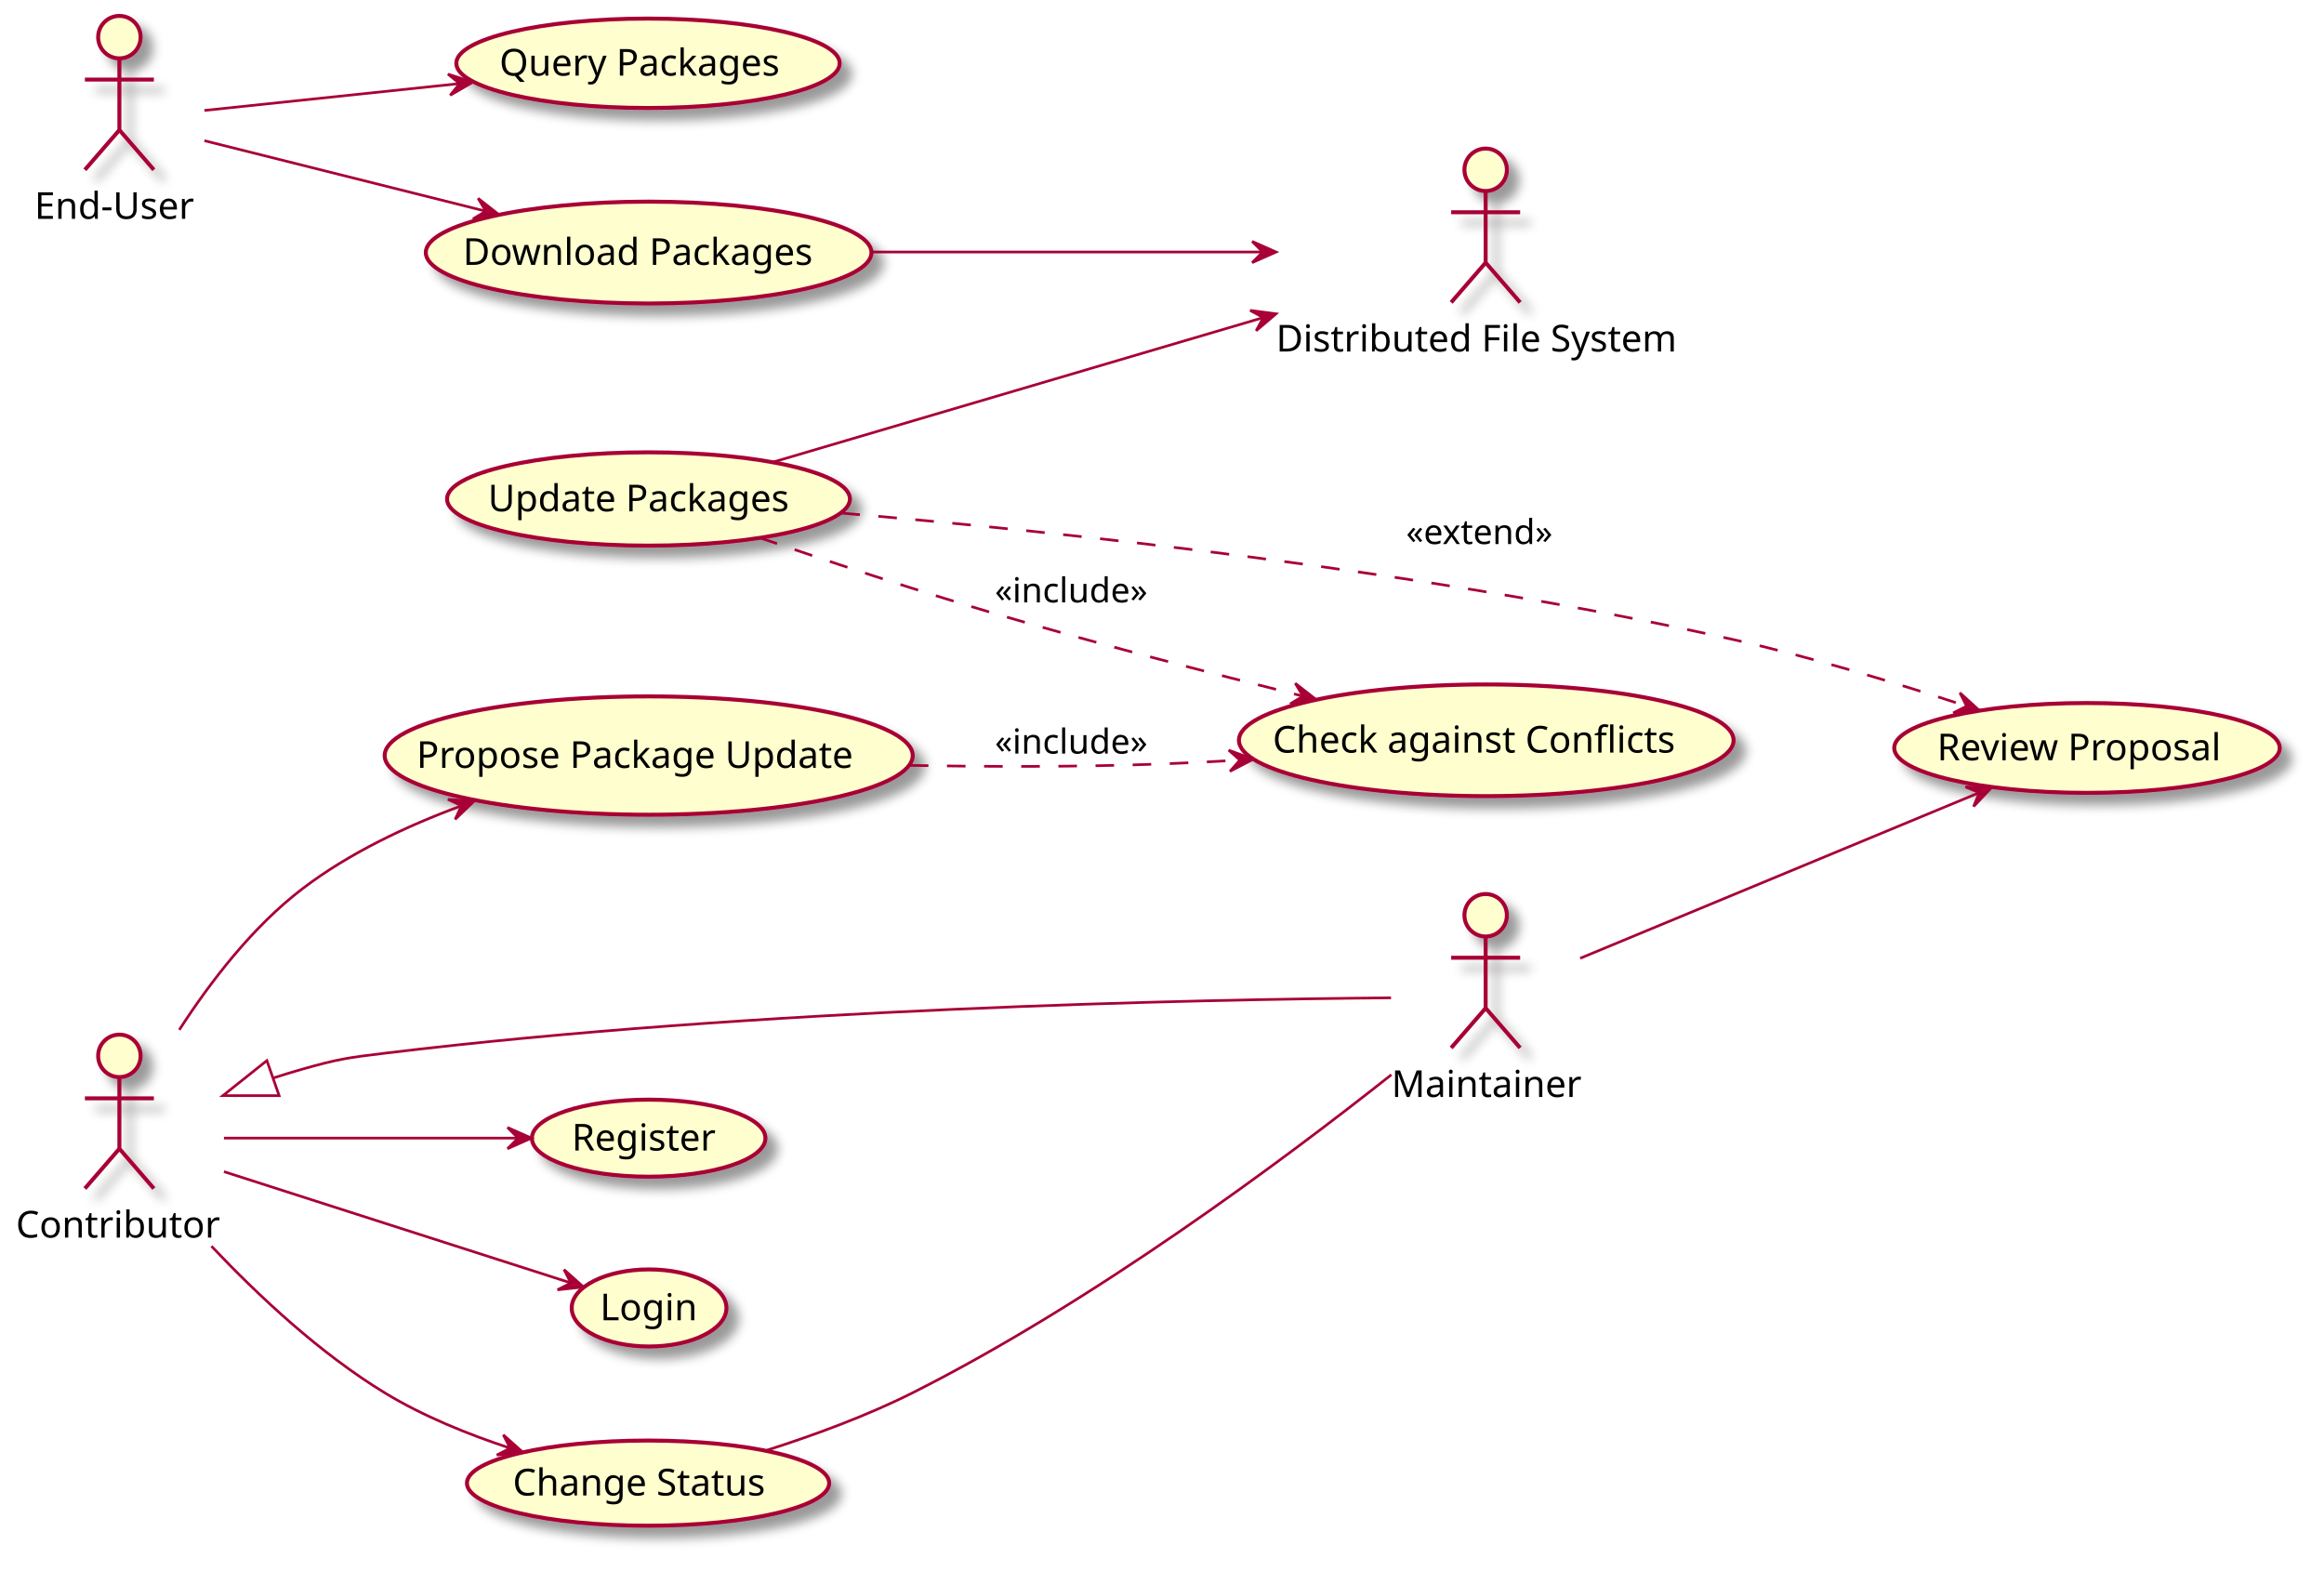
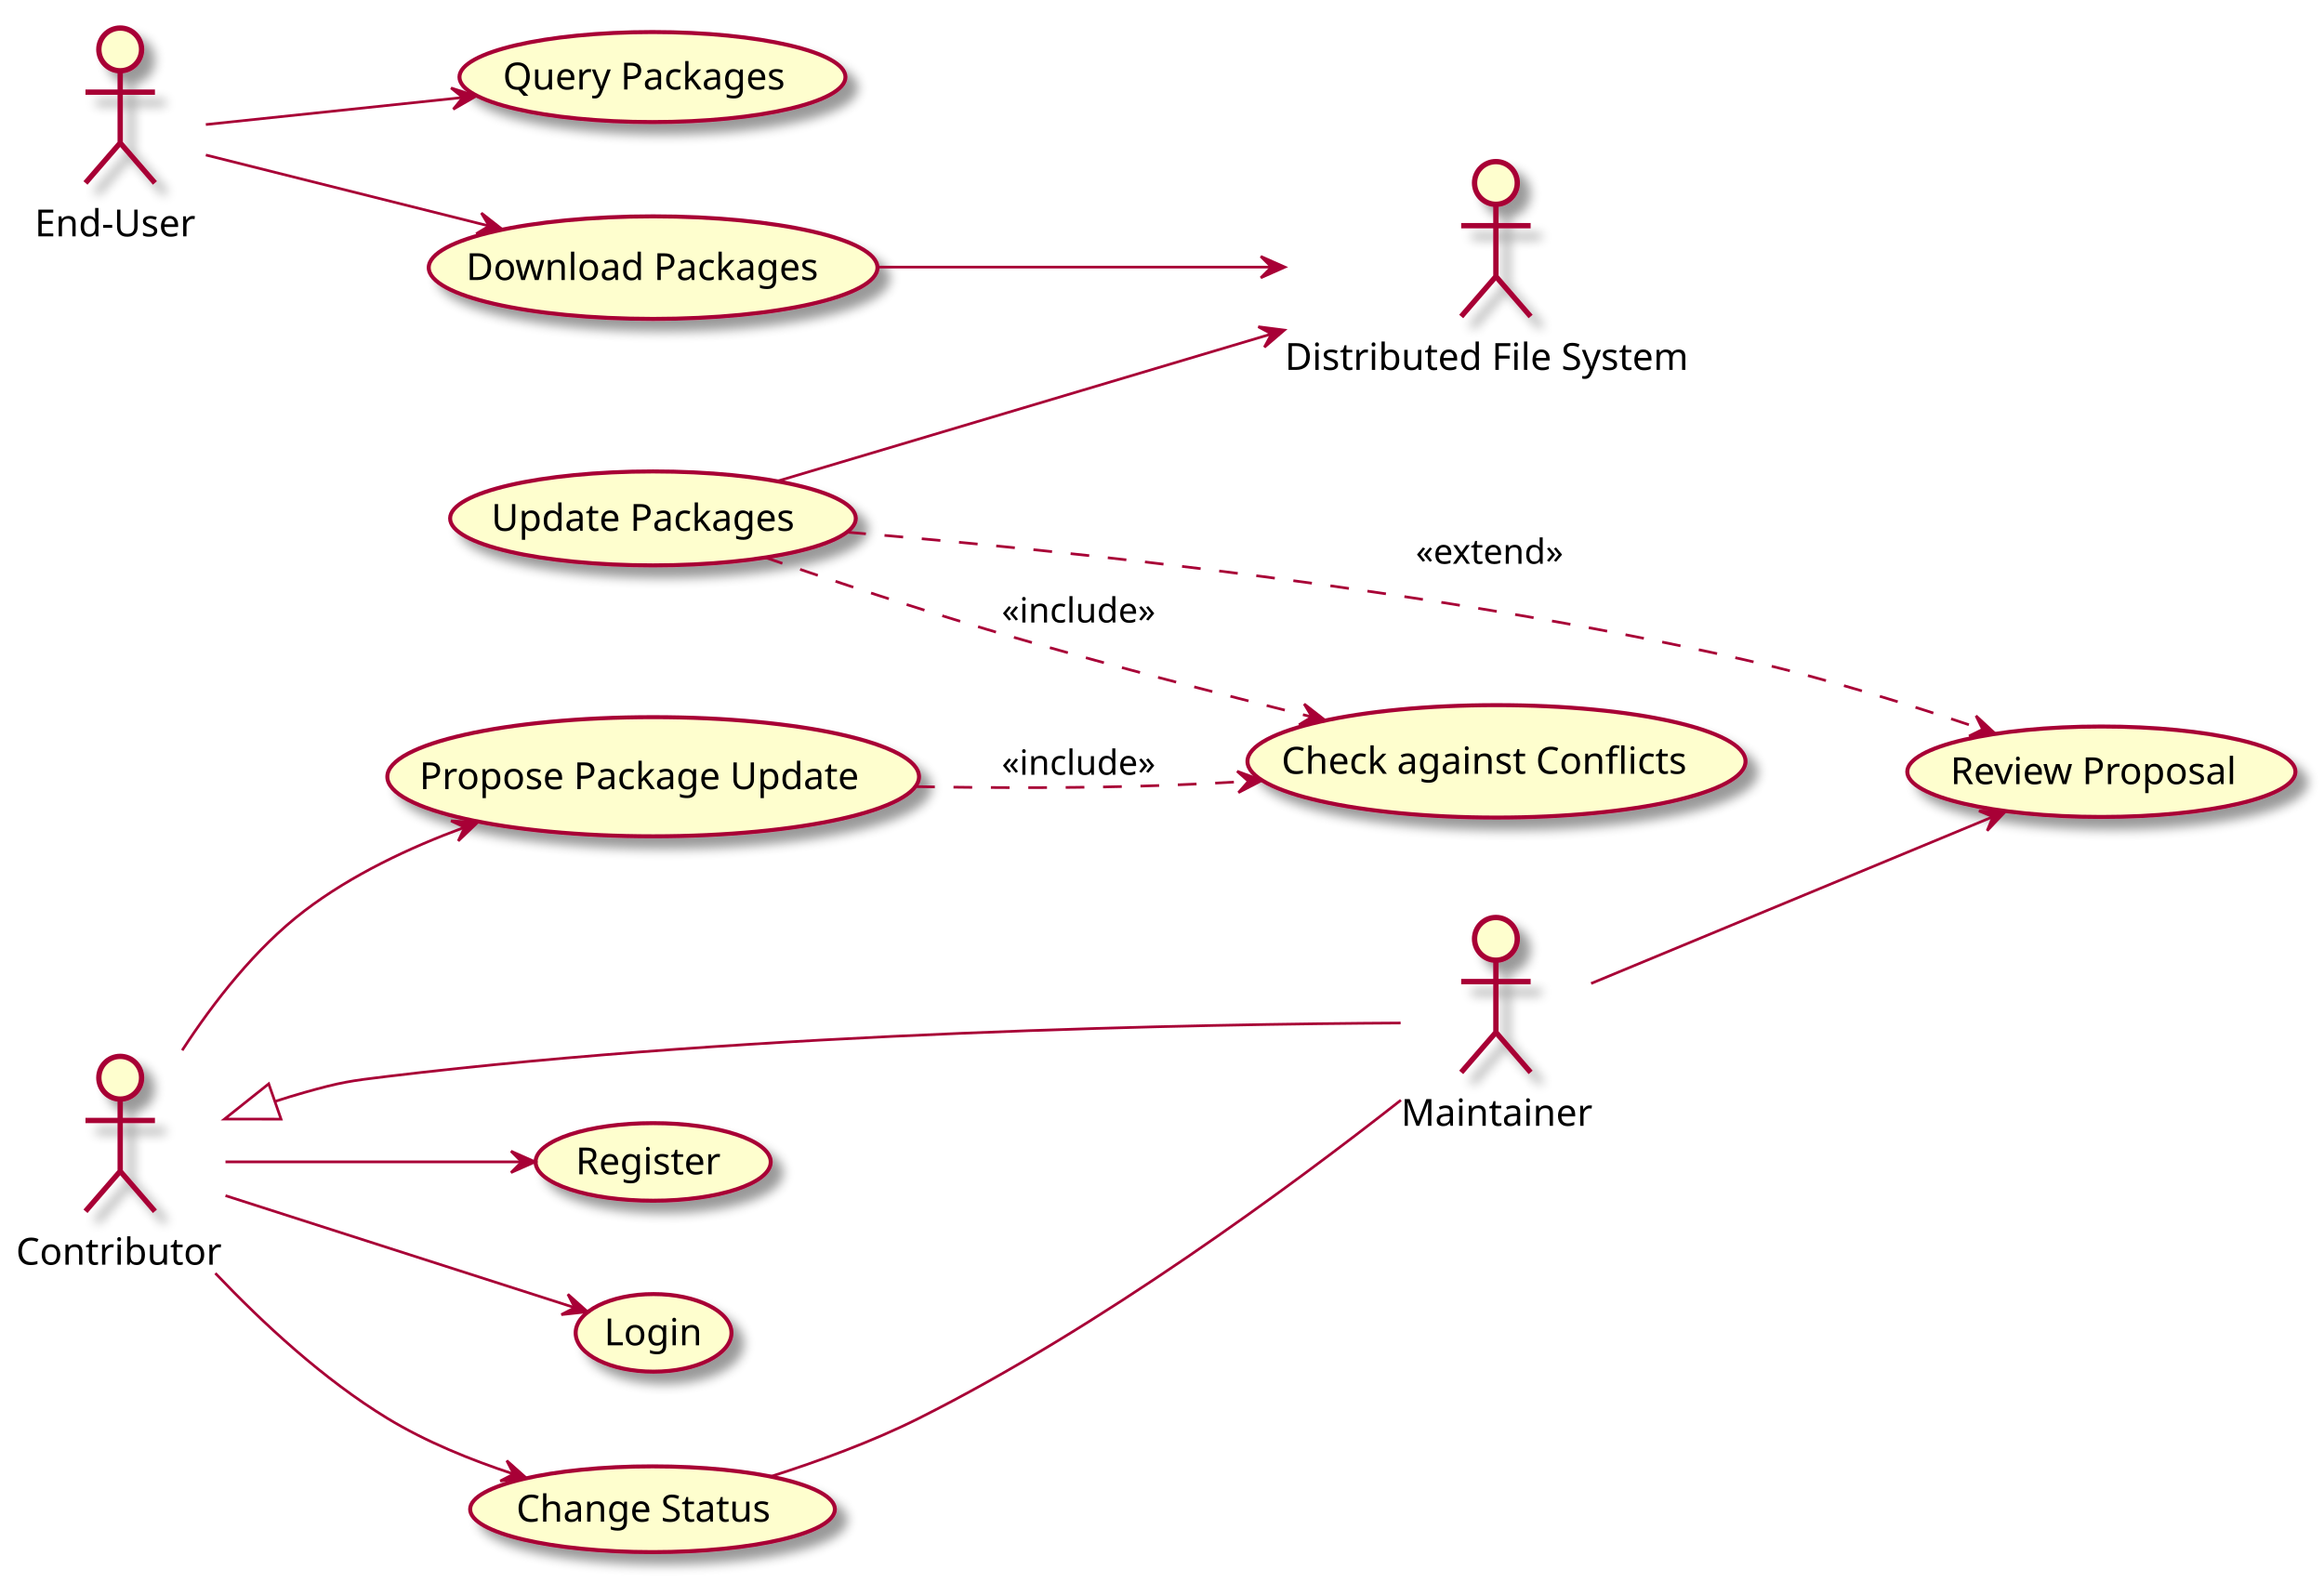
- <svg xmlns="http://www.w3.org/2000/svg" contentScriptType="application/ecmascript" contentStyleType="text/css" height="592px" preserveAspectRatio="none" style="width:876px;height:592px;" version="1.1" viewBox="0 0 876 592" width="876px" zoomAndPan="magnify">
+ <svg xmlns="http://www.w3.org/2000/svg" contentScriptType="application/ecmascript" contentStyleType="text/css" height="592px" preserveAspectRatio="none" style="width:870px;height:592px;" version="1.1" viewBox="0 0 870 592" width="870px" zoomAndPan="magnify">
  <defs>
-     <filter height="300%" id="f5wiyoeui0z7n" width="300%" x="-1" y="-1">
+     <filter height="300%" id="f1uyiwia2dx4w6" width="300%" x="-1" y="-1">
      <feGaussianBlur result="blurOut" stdDeviation="2.0" />
      <feColorMatrix in="blurOut" result="blurOut2" type="matrix" values="0 0 0 0 0 0 0 0 0 0 0 0 0 0 0 0 0 0 .4 0" />
      <feOffset dx="4.0" dy="4.0" in="blurOut2" result="blurOut3" />
      <feBlend in="SourceGraphic" in2="blurOut3" mode="normal" />
    </filter>
  </defs>
  <g>
-     <ellipse cx="45" cy="14" fill="#FEFECE" filter="url(#f5wiyoeui0z7n)" rx="8" ry="8" style="stroke: #A80036; stroke-width: 1.5;" />
-     <path d="M45,22 L45,49 M32,30 L58,30 M45,49 L32,64 M45,49 L58,64 " fill="none" filter="url(#f5wiyoeui0z7n)" style="stroke: #A80036; stroke-width: 1.5;" />
-     <text fill="#000000" font-family="sans-serif" font-size="14" lengthAdjust="spacingAndGlyphs" textLength="64" x="13" y="82.495">End-User</text>
-     <ellipse cx="45" cy="398" fill="#FEFECE" filter="url(#f5wiyoeui0z7n)" rx="8" ry="8" style="stroke: #A80036; stroke-width: 1.5;" />
-     <path d="M45,406 L45,433 M32,414 L58,414 M45,433 L32,448 M45,433 L58,448 " fill="none" filter="url(#f5wiyoeui0z7n)" style="stroke: #A80036; stroke-width: 1.5;" />
-     <text fill="#000000" font-family="sans-serif" font-size="14" lengthAdjust="spacingAndGlyphs" textLength="78" x="6" y="466.495">Contributor</text>
-     <ellipse cx="560" cy="345" fill="#FEFECE" filter="url(#f5wiyoeui0z7n)" rx="8" ry="8" style="stroke: #A80036; stroke-width: 1.5;" />
-     <path d="M560,353 L560,380 M547,361 L573,361 M560,380 L547,395 M560,380 L573,395 " fill="none" filter="url(#f5wiyoeui0z7n)" style="stroke: #A80036; stroke-width: 1.5;" />
-     <text fill="#000000" font-family="sans-serif" font-size="14" lengthAdjust="spacingAndGlyphs" textLength="71" x="524.5" y="413.495">Maintainer</text>
-     <ellipse cx="560" cy="64" fill="#FEFECE" filter="url(#f5wiyoeui0z7n)" rx="8" ry="8" style="stroke: #A80036; stroke-width: 1.5;" />
-     <path d="M560,72 L560,99 M547,80 L573,80 M560,99 L547,114 M560,99 L573,114 " fill="none" filter="url(#f5wiyoeui0z7n)" style="stroke: #A80036; stroke-width: 1.5;" />
-     <text fill="#000000" font-family="sans-serif" font-size="14" lengthAdjust="spacingAndGlyphs" textLength="158" x="481" y="132.495">Distributed File System</text>
-     <ellipse cx="244.493" cy="95.199" fill="#FEFECE" filter="url(#f5wiyoeui0z7n)" rx="83.993" ry="19.199" style="stroke: #A80036; stroke-width: 1.5;" />
-     <text fill="#000000" font-family="sans-serif" font-size="14" lengthAdjust="spacingAndGlyphs" textLength="140" x="174.493" y="99.847">Download Packages</text>
-     <ellipse cx="244.253" cy="23.851" fill="#FEFECE" filter="url(#f5wiyoeui0z7n)" rx="72.253" ry="16.851" style="stroke: #A80036; stroke-width: 1.5;" />
-     <text fill="#000000" font-family="sans-serif" font-size="14" lengthAdjust="spacingAndGlyphs" textLength="112" x="188.253" y="28.499">Query Packages</text>
-     <ellipse cx="244.512" cy="429.024" fill="#FEFECE" filter="url(#f5wiyoeui0z7n)" rx="44.012" ry="14.524" style="stroke: #A80036; stroke-width: 1.5;" />
-     <text fill="#000000" font-family="sans-serif" font-size="14" lengthAdjust="spacingAndGlyphs" textLength="58" x="215.512" y="433.672">Register</text>
-     <ellipse cx="244.663" cy="493.024" fill="#FEFECE" filter="url(#f5wiyoeui0z7n)" rx="29.163" ry="14.524" style="stroke: #A80036; stroke-width: 1.5;" />
-     <text fill="#000000" font-family="sans-serif" font-size="14" lengthAdjust="spacingAndGlyphs" textLength="37" x="226.163" y="497.672">Login</text>
-     <ellipse cx="244.276" cy="559.055" fill="#FEFECE" filter="url(#f5wiyoeui0z7n)" rx="68.276" ry="16.055" style="stroke: #A80036; stroke-width: 1.5;" />
-     <text fill="#000000" font-family="sans-serif" font-size="14" lengthAdjust="spacingAndGlyphs" textLength="102" x="193.276" y="563.704">Change Status</text>
-     <ellipse cx="244.52" cy="284.804" fill="#FEFECE" filter="url(#f5wiyoeui0z7n)" rx="99.52" ry="22.304" style="stroke: #A80036; stroke-width: 1.5;" />
-     <text fill="#000000" font-family="sans-serif" font-size="14" lengthAdjust="spacingAndGlyphs" textLength="175" x="157.02" y="289.452">Propose Package Update</text>
-     <ellipse cx="560.223" cy="279.045" fill="#FEFECE" filter="url(#f5wiyoeui0z7n)" rx="93.223" ry="21.045" style="stroke: #A80036; stroke-width: 1.5;" />
-     <text fill="#000000" font-family="sans-serif" font-size="14" lengthAdjust="spacingAndGlyphs" textLength="161" x="479.723" y="283.693">Check against Conflicts</text>
-     <ellipse cx="786.658" cy="281.932" fill="#FEFECE" filter="url(#f5wiyoeui0z7n)" rx="72.658" ry="16.931" style="stroke: #A80036; stroke-width: 1.5;" />
-     <text fill="#000000" font-family="sans-serif" font-size="14" lengthAdjust="spacingAndGlyphs" textLength="113" x="730.158" y="286.58">Review Proposal</text>
-     <ellipse cx="244.44" cy="188.088" fill="#FEFECE" filter="url(#f5wiyoeui0z7n)" rx="75.939" ry="17.588" style="stroke: #A80036; stroke-width: 1.5;" />
-     <text fill="#000000" font-family="sans-serif" font-size="14" lengthAdjust="spacingAndGlyphs" textLength="121" x="183.94" y="192.736">Update Packages</text>
-     <path d="M77.053,41.626 C102.877,38.908 140.163,34.983 172.998,31.526 " fill="none" id="User-to-Query" style="stroke: #A80036; stroke-width: 1.0;" />
-     <polygon fill="#A80036" points="178.227,30.976,168.858,27.941,173.255,31.5,169.696,35.897,178.227,30.976" style="stroke: #A80036; stroke-width: 1.0;" />
-     <path d="M77.053,53.033 C105.503,60.164 147.864,70.781 182.86,79.551 " fill="none" id="User-to-Download" style="stroke: #A80036; stroke-width: 1.0;" />
-     <polygon fill="#A80036" points="187.967,80.831,180.209,74.763,183.117,79.616,178.264,82.523,187.967,80.831" style="stroke: #A80036; stroke-width: 1.0;" />
-     <path d="M328.634,95 C374.158,95 430.226,95 475.766,95 " fill="none" id="Download-to-IPFS" style="stroke: #A80036; stroke-width: 1.0;" />
-     <polygon fill="#A80036" points="480.983,95,471.983,91,475.983,95,471.983,99,480.983,95" style="stroke: #A80036; stroke-width: 1.0;" />
-     <path d="M84.415,429 C116.105,429 160.809,429 194.925,429 " fill="none" id="Contributor-to-Register" style="stroke: #A80036; stroke-width: 1.0;" />
-     <polygon fill="#A80036" points="200.306,429,191.306,425,195.306,429,191.306,433,200.306,429" style="stroke: #A80036; stroke-width: 1.0;" />
-     <path d="M84.415,441.644 C122.837,453.97 180.391,472.434 215.009,483.539 " fill="none" id="Contributor-to-Login" style="stroke: #A80036; stroke-width: 1.0;" />
-     <polygon fill="#A80036" points="219.945,485.123,212.597,478.565,215.184,483.595,210.154,486.182,219.945,485.123" style="stroke: #A80036; stroke-width: 1.0;" />
-     <path d="M67.586,388.19 C79.413,369.88 95.33,349.244 114,335 C131.59,321.58 153.207,311.376 173.75,303.8 " fill="none" id="Contributor-to-Propose" style="stroke: #A80036; stroke-width: 1.0;" />
-     <polygon fill="#A80036" points="178.667,302.029,168.844,301.316,173.963,303.724,171.556,308.843,178.667,302.029" style="stroke: #A80036; stroke-width: 1.0;" />
-     <path d="M342.945,288.507 C373.13,289.052 406.437,289.117 437,288 C446.838,287.641 457.109,287.12 467.341,286.508 " fill="none" id="Propose-to-Check" style="stroke: #A80036; stroke-width: 1.0; stroke-dasharray: 7.0,7.0;" />
-     <polygon fill="#A80036" points="472.359,286.2,463.131,282.758,467.368,286.506,463.62,290.743,472.359,286.2" style="stroke: #A80036; stroke-width: 1.0;" />
-     <text fill="#000000" font-family="sans-serif" font-size="13" lengthAdjust="spacingAndGlyphs" textLength="61" x="375" y="284.067">«include»</text>
-     <path d="M79.705,469.734 C97.606,488.675 120.747,510.226 145,525 C159.411,533.779 176.388,540.651 192.199,545.848 " fill="none" id="Contributor-to-Change" style="stroke: #A80036; stroke-width: 1.0;" />
-     <polygon fill="#A80036" points="197.064,547.408,189.715,540.851,192.303,545.882,187.272,548.47,197.064,547.408" style="stroke: #A80036; stroke-width: 1.0;" />
-     <path d="M289.15,546.625 C306.688,541.029 326.718,533.704 344,525 C411.948,490.778 483.164,437.798 524.47,405.096 " fill="none" id="Change-Maintainer" style="stroke: #A80036; stroke-width: 1.0;" />
-     <path d="M524.327,376.12 C452.341,376.732 284.648,380.038 145,397 C131.069,398.692 127.503,399.179 114,403 C110.459,404.002 106.843,405.107 103.213,406.279 " fill="none" id="Maintainer-to-Contributor" style="stroke: #A80036; stroke-width: 1.0;" />
-     <polygon fill="none" points="105.213,412.995,84.024,412.984,100.595,399.779,105.213,412.995" style="stroke: #A80036; stroke-width: 1.0;" />
-     <path d="M595.64,361.209 C636.426,344.283 703.087,316.617 745.859,298.867 " fill="none" id="Maintainer-to-Review" style="stroke: #A80036; stroke-width: 1.0;" />
-     <polygon fill="#A80036" points="750.694,296.86,740.849,296.615,746.076,298.776,743.915,304.004,750.694,296.86" style="stroke: #A80036; stroke-width: 1.0;" />
-     <path d="M317.141,193.397 C399.369,200.434 536.979,215.024 653,241 C682.723,247.655 715.422,257.651 741.019,266.107 " fill="none" id="Update-to-Review" style="stroke: #A80036; stroke-width: 1.0; stroke-dasharray: 7.0,7.0;" />
-     <polygon fill="#A80036" points="746.041,267.777,738.762,261.142,741.296,266.199,736.239,268.733,746.041,267.777" style="stroke: #A80036; stroke-width: 1.0;" />
-     <text fill="#000000" font-family="sans-serif" font-size="13" lengthAdjust="spacingAndGlyphs" textLength="60" x="530" y="205.067">«extend»</text>
-     <path d="M286.264,202.67 C311.526,211.342 344.459,222.295 374,231 C412.417,242.321 455.723,253.584 490.877,262.351 " fill="none" id="Update-to-Check" style="stroke: #A80036; stroke-width: 1.0; stroke-dasharray: 7.0,7.0;" />
-     <polygon fill="#A80036" points="496.003,263.627,488.235,257.572,491.151,262.419,486.303,265.335,496.003,263.627" style="stroke: #A80036; stroke-width: 1.0;" />
-     <text fill="#000000" font-family="sans-serif" font-size="13" lengthAdjust="spacingAndGlyphs" textLength="61" x="375" y="227.067">«include»</text>
-     <path d="M291.393,174.177 C339.979,159.856 416.935,137.171 476.046,119.747 " fill="none" id="Update-to-IPFS" style="stroke: #A80036; stroke-width: 1.0;" />
-     <polygon fill="#A80036" points="480.988,118.29,471.224,116.999,476.192,119.704,473.486,124.672,480.988,118.29" style="stroke: #A80036; stroke-width: 1.0;" />
+     <ellipse cx="45" cy="18.5" fill="#FEFECE" filter="url(#f1uyiwia2dx4w6)" rx="8" ry="8" style="stroke: #A80036; stroke-width: 2.0;" />
+     <path d="M45,26.5 L45,53.5 M32,34.5 L58,34.5 M45,53.5 L32,68.5 M45,53.5 L58,68.5 " fill="#FEFECE" filter="url(#f1uyiwia2dx4w6)" style="stroke: #A80036; stroke-width: 2.0;" />
+     <text fill="#000000" font-family="sans-serif" font-size="14" lengthAdjust="spacingAndGlyphs" textLength="64" x="13" y="88.495">End-User</text>
+     <ellipse cx="45" cy="403.5" fill="#FEFECE" filter="url(#f1uyiwia2dx4w6)" rx="8" ry="8" style="stroke: #A80036; stroke-width: 2.0;" />
+     <path d="M45,411.5 L45,438.5 M32,419.5 L58,419.5 M45,438.5 L32,453.5 M45,438.5 L58,453.5 " fill="#FEFECE" filter="url(#f1uyiwia2dx4w6)" style="stroke: #A80036; stroke-width: 2.0;" />
+     <text fill="#000000" font-family="sans-serif" font-size="14" lengthAdjust="spacingAndGlyphs" textLength="78" x="6" y="473.495">Contributor</text>
+     <ellipse cx="560" cy="351.5" fill="#FEFECE" filter="url(#f1uyiwia2dx4w6)" rx="8" ry="8" style="stroke: #A80036; stroke-width: 2.0;" />
+     <path d="M560,359.5 L560,386.5 M547,367.5 L573,367.5 M560,386.5 L547,401.5 M560,386.5 L573,401.5 " fill="#FEFECE" filter="url(#f1uyiwia2dx4w6)" style="stroke: #A80036; stroke-width: 2.0;" />
+     <text fill="#000000" font-family="sans-serif" font-size="14" lengthAdjust="spacingAndGlyphs" textLength="71" x="524.5" y="421.495">Maintainer</text>
+     <ellipse cx="560" cy="68.5" fill="#FEFECE" filter="url(#f1uyiwia2dx4w6)" rx="8" ry="8" style="stroke: #A80036; stroke-width: 2.0;" />
+     <path d="M560,76.5 L560,103.5 M547,84.5 L573,84.5 M560,103.5 L547,118.5 M560,103.5 L573,118.5 " fill="#FEFECE" filter="url(#f1uyiwia2dx4w6)" style="stroke: #A80036; stroke-width: 2.0;" />
+     <text fill="#000000" font-family="sans-serif" font-size="14" lengthAdjust="spacingAndGlyphs" textLength="158" x="481" y="138.495">Distributed File System</text>
+     <ellipse cx="244.493" cy="100.199" fill="#FEFECE" filter="url(#f1uyiwia2dx4w6)" rx="83.993" ry="19.199" style="stroke: #A80036; stroke-width: 1.5;" />
+     <text fill="#000000" font-family="sans-serif" font-size="14" lengthAdjust="spacingAndGlyphs" textLength="140" x="174.493" y="104.847">Download Packages</text>
+     <ellipse cx="244.253" cy="28.851" fill="#FEFECE" filter="url(#f1uyiwia2dx4w6)" rx="72.253" ry="16.851" style="stroke: #A80036; stroke-width: 1.5;" />
+     <text fill="#000000" font-family="sans-serif" font-size="14" lengthAdjust="spacingAndGlyphs" textLength="112" x="188.253" y="33.499">Query Packages</text>
+     <ellipse cx="244.512" cy="435.024" fill="#FEFECE" filter="url(#f1uyiwia2dx4w6)" rx="44.012" ry="14.524" style="stroke: #A80036; stroke-width: 1.5;" />
+     <text fill="#000000" font-family="sans-serif" font-size="14" lengthAdjust="spacingAndGlyphs" textLength="58" x="215.512" y="439.672">Register</text>
+     <ellipse cx="244.663" cy="499.024" fill="#FEFECE" filter="url(#f1uyiwia2dx4w6)" rx="29.163" ry="14.524" style="stroke: #A80036; stroke-width: 1.5;" />
+     <text fill="#000000" font-family="sans-serif" font-size="14" lengthAdjust="spacingAndGlyphs" textLength="37" x="226.163" y="503.672">Login</text>
+     <ellipse cx="244.276" cy="565.055" fill="#FEFECE" filter="url(#f1uyiwia2dx4w6)" rx="68.276" ry="16.055" style="stroke: #A80036; stroke-width: 1.5;" />
+     <text fill="#000000" font-family="sans-serif" font-size="14" lengthAdjust="spacingAndGlyphs" textLength="102" x="193.276" y="569.704">Change Status</text>
+     <ellipse cx="244.52" cy="290.804" fill="#FEFECE" filter="url(#f1uyiwia2dx4w6)" rx="99.52" ry="22.304" style="stroke: #A80036; stroke-width: 1.5;" />
+     <text fill="#000000" font-family="sans-serif" font-size="14" lengthAdjust="spacingAndGlyphs" textLength="175" x="157.02" y="295.452">Propose Package Update</text>
+     <ellipse cx="560.223" cy="285.045" fill="#FEFECE" filter="url(#f1uyiwia2dx4w6)" rx="93.223" ry="21.045" style="stroke: #A80036; stroke-width: 1.5;" />
+     <text fill="#000000" font-family="sans-serif" font-size="14" lengthAdjust="spacingAndGlyphs" textLength="161" x="479.723" y="289.693">Check against Conflicts</text>
+     <ellipse cx="786.658" cy="288.932" fill="#FEFECE" filter="url(#f1uyiwia2dx4w6)" rx="72.658" ry="16.931" style="stroke: #A80036; stroke-width: 1.5;" />
+     <text fill="#000000" font-family="sans-serif" font-size="14" lengthAdjust="spacingAndGlyphs" textLength="113" x="730.158" y="293.58">Review Proposal</text>
+     <ellipse cx="244.44" cy="194.088" fill="#FEFECE" filter="url(#f1uyiwia2dx4w6)" rx="75.939" ry="17.588" style="stroke: #A80036; stroke-width: 1.5;" />
+     <text fill="#000000" font-family="sans-serif" font-size="14" lengthAdjust="spacingAndGlyphs" textLength="121" x="183.94" y="198.736">Update Packages</text>
+     <path d="M77.053,46.626 C102.877,43.908 140.163,39.983 172.998,36.526 " fill="none" id="User-Query" style="stroke: #A80036; stroke-width: 1.0;" />
+     <polygon fill="#A80036" points="178.227,35.976,168.858,32.941,173.255,36.5,169.696,40.897,178.227,35.976" style="stroke: #A80036; stroke-width: 1.0;" />
+     <path d="M77.053,58.033 C105.503,65.164 147.864,75.781 182.86,84.551 " fill="none" id="User-Download" style="stroke: #A80036; stroke-width: 1.0;" />
+     <polygon fill="#A80036" points="187.967,85.831,180.209,79.763,183.117,84.616,178.264,87.523,187.967,85.831" style="stroke: #A80036; stroke-width: 1.0;" />
+     <path d="M328.634,100 C374.158,100 430.226,100 475.766,100 " fill="none" id="Download-IPFS" style="stroke: #A80036; stroke-width: 1.0;" />
+     <polygon fill="#A80036" points="480.983,100,471.983,96,475.983,100,471.983,104,480.983,100" style="stroke: #A80036; stroke-width: 1.0;" />
+     <path d="M84.415,435 C116.105,435 160.809,435 194.925,435 " fill="none" id="Contributor-Register" style="stroke: #A80036; stroke-width: 1.0;" />
+     <polygon fill="#A80036" points="200.306,435,191.306,431,195.306,435,191.306,439,200.306,435" style="stroke: #A80036; stroke-width: 1.0;" />
+     <path d="M84.415,447.644 C122.837,459.97 180.391,478.434 215.009,489.539 " fill="none" id="Contributor-Login" style="stroke: #A80036; stroke-width: 1.0;" />
+     <polygon fill="#A80036" points="219.945,491.123,212.597,484.565,215.184,489.595,210.154,492.182,219.945,491.123" style="stroke: #A80036; stroke-width: 1.0;" />
+     <path d="M68.202,393.241 C79.962,375.17 95.652,354.999 114,341 C131.59,327.58 153.207,317.376 173.75,309.8 " fill="none" id="Contributor-Propose" style="stroke: #A80036; stroke-width: 1.0;" />
+     <polygon fill="#A80036" points="178.667,308.029,168.844,307.316,173.963,309.724,171.556,314.843,178.667,308.029" style="stroke: #A80036; stroke-width: 1.0;" />
+     <path d="M342.945,294.507 C373.13,295.052 406.437,295.117 437,294 C446.838,293.641 457.109,293.12 467.341,292.508 " fill="none" id="Propose-Check" style="stroke: #A80036; stroke-width: 1.0; stroke-dasharray: 7.0,7.0;" />
+     <polygon fill="#A80036" points="472.359,292.2,463.131,288.758,467.368,292.506,463.62,296.743,472.359,292.2" style="stroke: #A80036; stroke-width: 1.0;" />
+     <text fill="#000000" font-family="sans-serif" font-size="13" lengthAdjust="spacingAndGlyphs" textLength="61" x="375" y="290.067">«include»</text>
+     <path d="M80.62,476.7 C98.391,495.404 121.158,516.476 145,531 C159.411,539.779 176.388,546.651 192.199,551.848 " fill="none" id="Contributor-Change" style="stroke: #A80036; stroke-width: 1.0;" />
+     <polygon fill="#A80036" points="197.064,553.408,189.715,546.851,192.303,551.882,187.272,554.47,197.064,553.408" style="stroke: #A80036; stroke-width: 1.0;" />
+     <path d="M288.64,552.755 C306.294,547.135 326.541,539.759 344,531 C411.855,496.958 483.1,444.349 524.436,411.883 " fill="none" id="Change-Maintainer" style="stroke: #A80036; stroke-width: 1.0;" />
+     <path d="M524.328,383.005 C452.342,383.393 284.652,386.208 145,403 C131.067,404.675 127.503,405.179 114,409 C110.459,410.002 106.843,411.107 103.213,412.279 " fill="none" id="Maintainer-Contributor" style="stroke: #A80036; stroke-width: 1.0;" />
+     <polygon fill="none" points="105.213,418.995,84.024,418.984,100.595,405.779,105.213,418.995" style="stroke: #A80036; stroke-width: 1.0;" />
+     <path d="M595.64,368.209 C636.426,351.283 703.087,323.617 745.859,305.867 " fill="none" id="Maintainer-Review" style="stroke: #A80036; stroke-width: 1.0;" />
+     <polygon fill="#A80036" points="750.694,303.86,740.849,303.615,746.076,305.776,743.915,311.004,750.694,303.86" style="stroke: #A80036; stroke-width: 1.0;" />
+     <path d="M317.174,199.251 C399.432,206.156 537.069,220.628 653,247 C683.096,253.846 716.195,264.24 741.907,272.974 " fill="none" id="Update-Review" style="stroke: #A80036; stroke-width: 1.0; stroke-dasharray: 7.0,7.0;" />
+     <polygon fill="#A80036" points="746.948,274.698,739.726,268.001,742.217,273.08,737.138,275.571,746.948,274.698" style="stroke: #A80036; stroke-width: 1.0;" />
+     <text fill="#000000" font-family="sans-serif" font-size="13" lengthAdjust="spacingAndGlyphs" textLength="60" x="530" y="211.067">«extend»</text>
+     <path d="M286.264,208.67 C311.526,217.342 344.459,228.295 374,237 C412.417,248.321 455.723,259.584 490.877,268.351 " fill="none" id="Update-Check" style="stroke: #A80036; stroke-width: 1.0; stroke-dasharray: 7.0,7.0;" />
+     <polygon fill="#A80036" points="496.003,269.627,488.235,263.572,491.151,268.419,486.303,271.335,496.003,269.627" style="stroke: #A80036; stroke-width: 1.0;" />
+     <text fill="#000000" font-family="sans-serif" font-size="13" lengthAdjust="spacingAndGlyphs" textLength="61" x="375" y="233.067">«include»</text>
+     <path d="M291.053,180.13 C339.569,165.675 416.637,142.714 475.861,125.068 " fill="none" id="Update-IPFS" style="stroke: #A80036; stroke-width: 1.0;" />
+     <polygon fill="#A80036" points="480.812,123.593,471.045,122.33,476.021,125.021,473.329,129.997,480.812,123.593" style="stroke: #A80036; stroke-width: 1.0;" />
  </g>
</svg>
